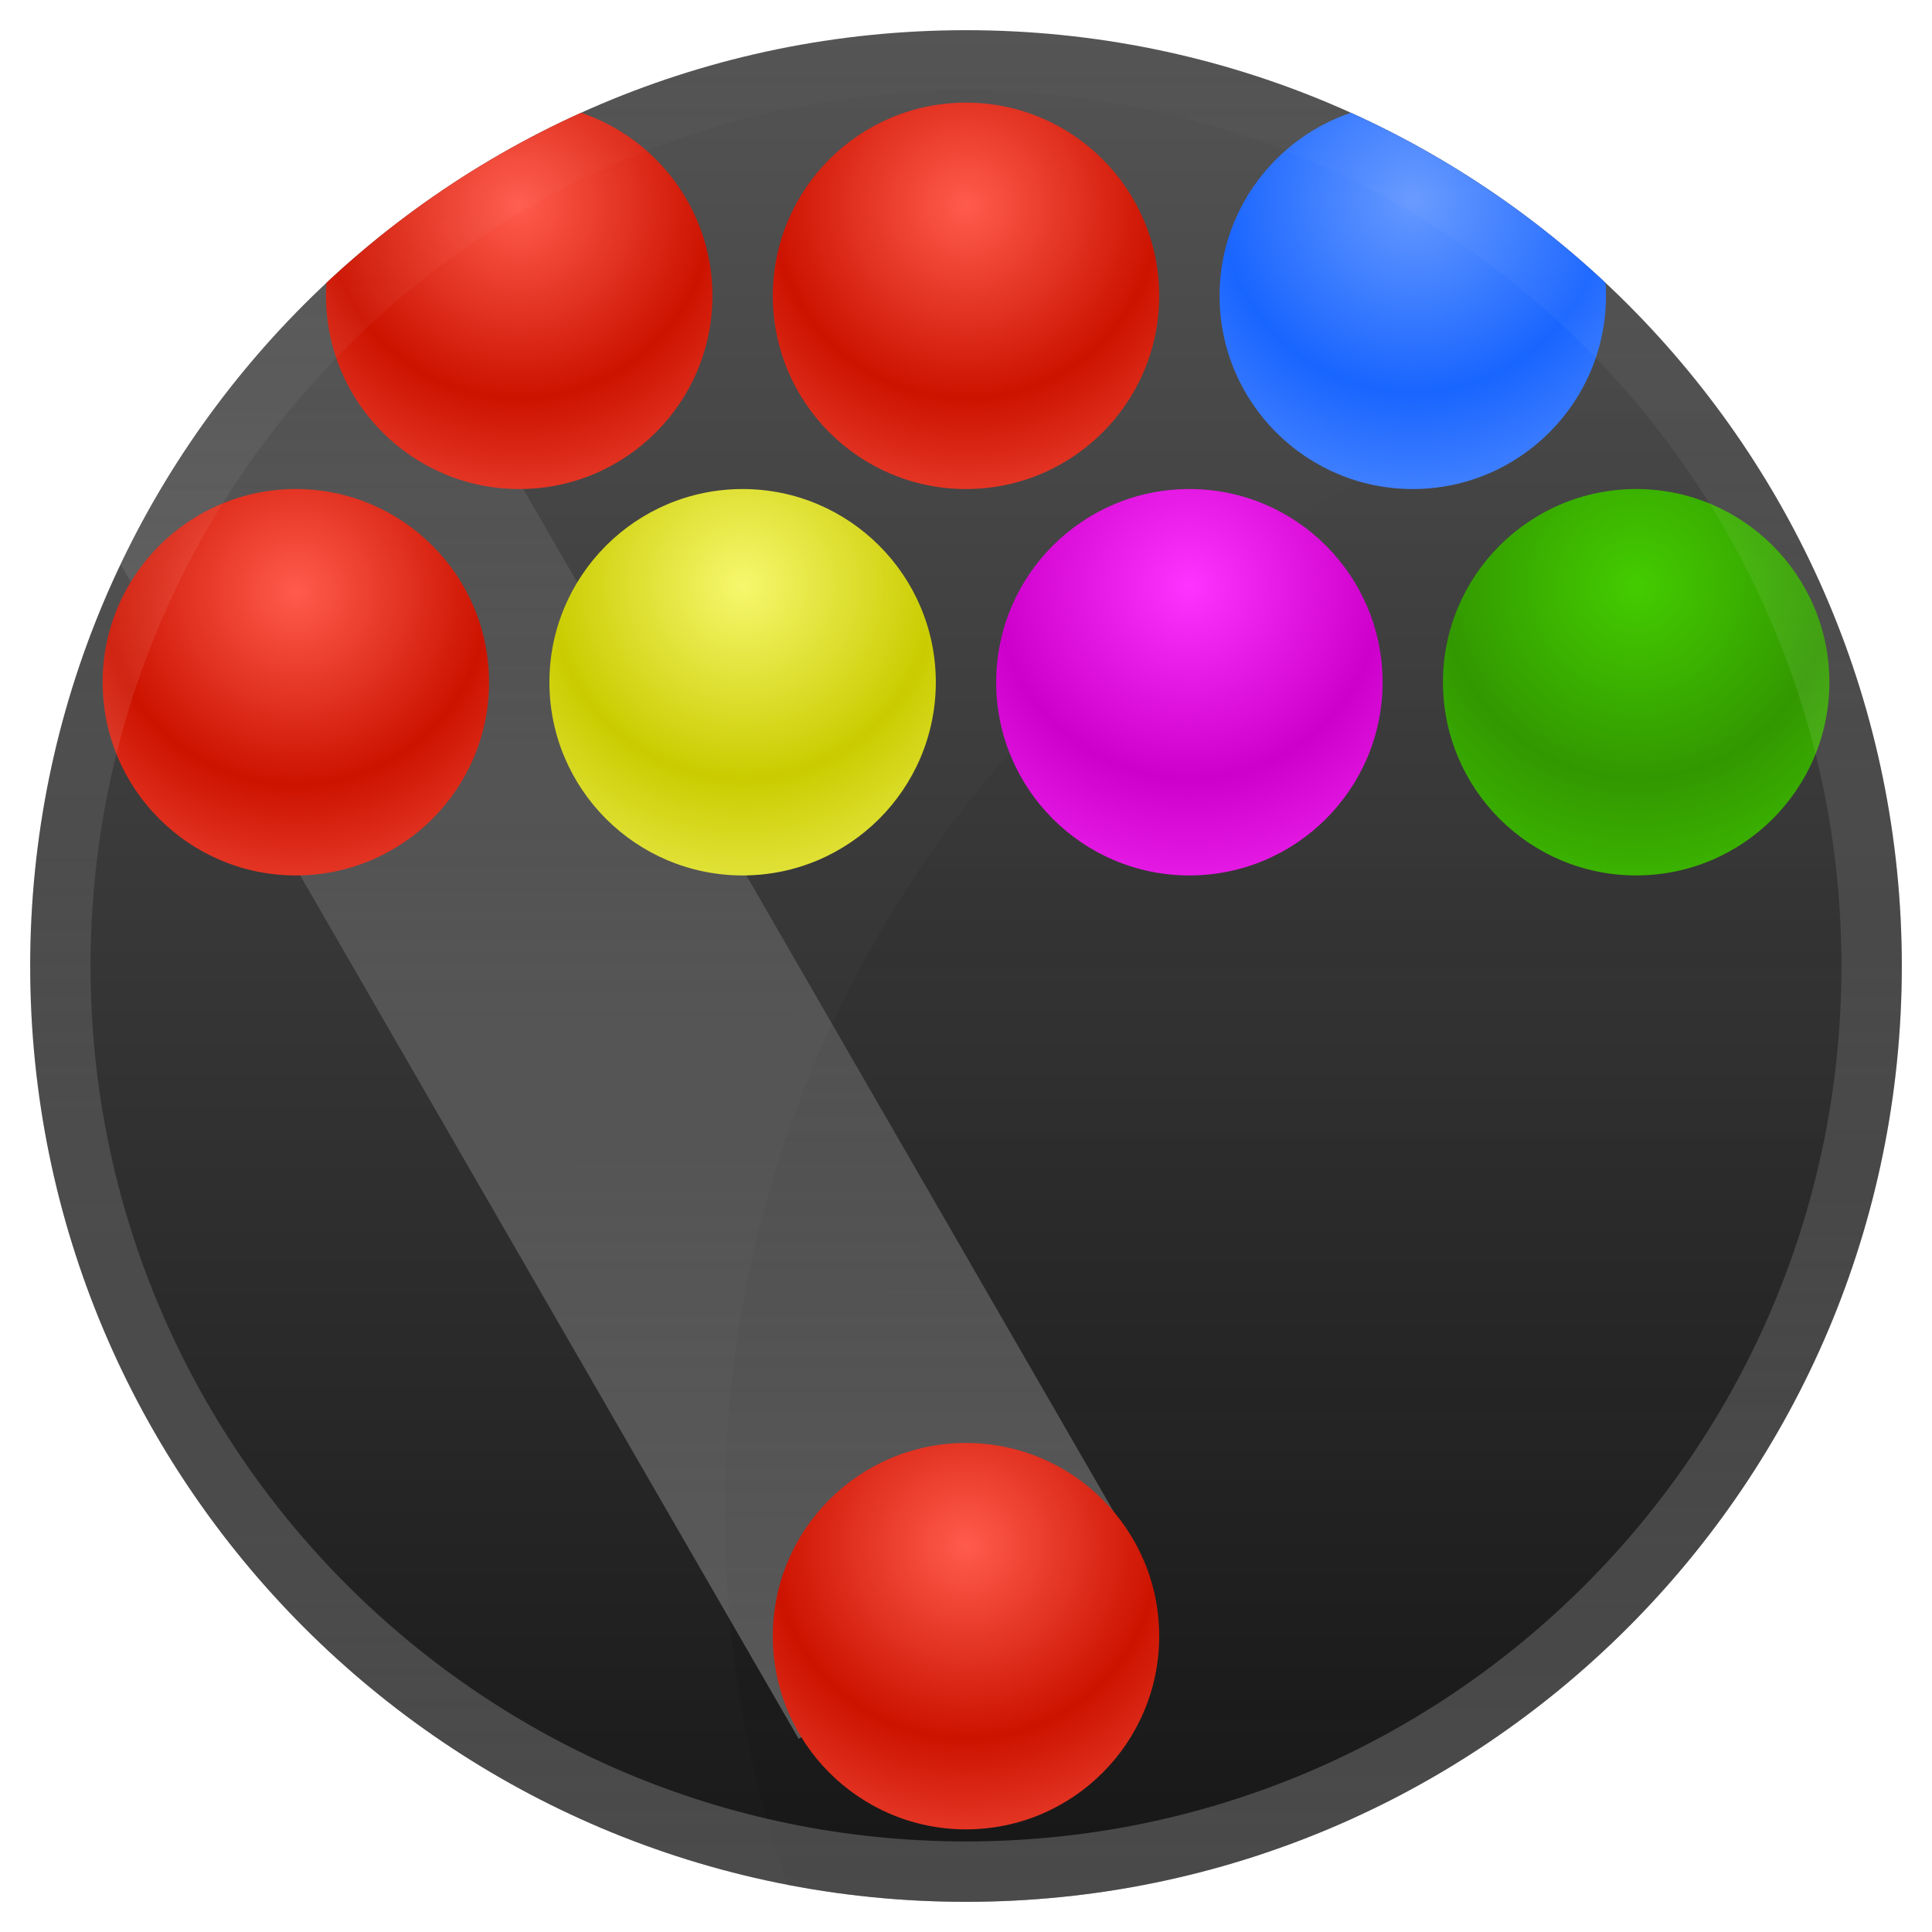
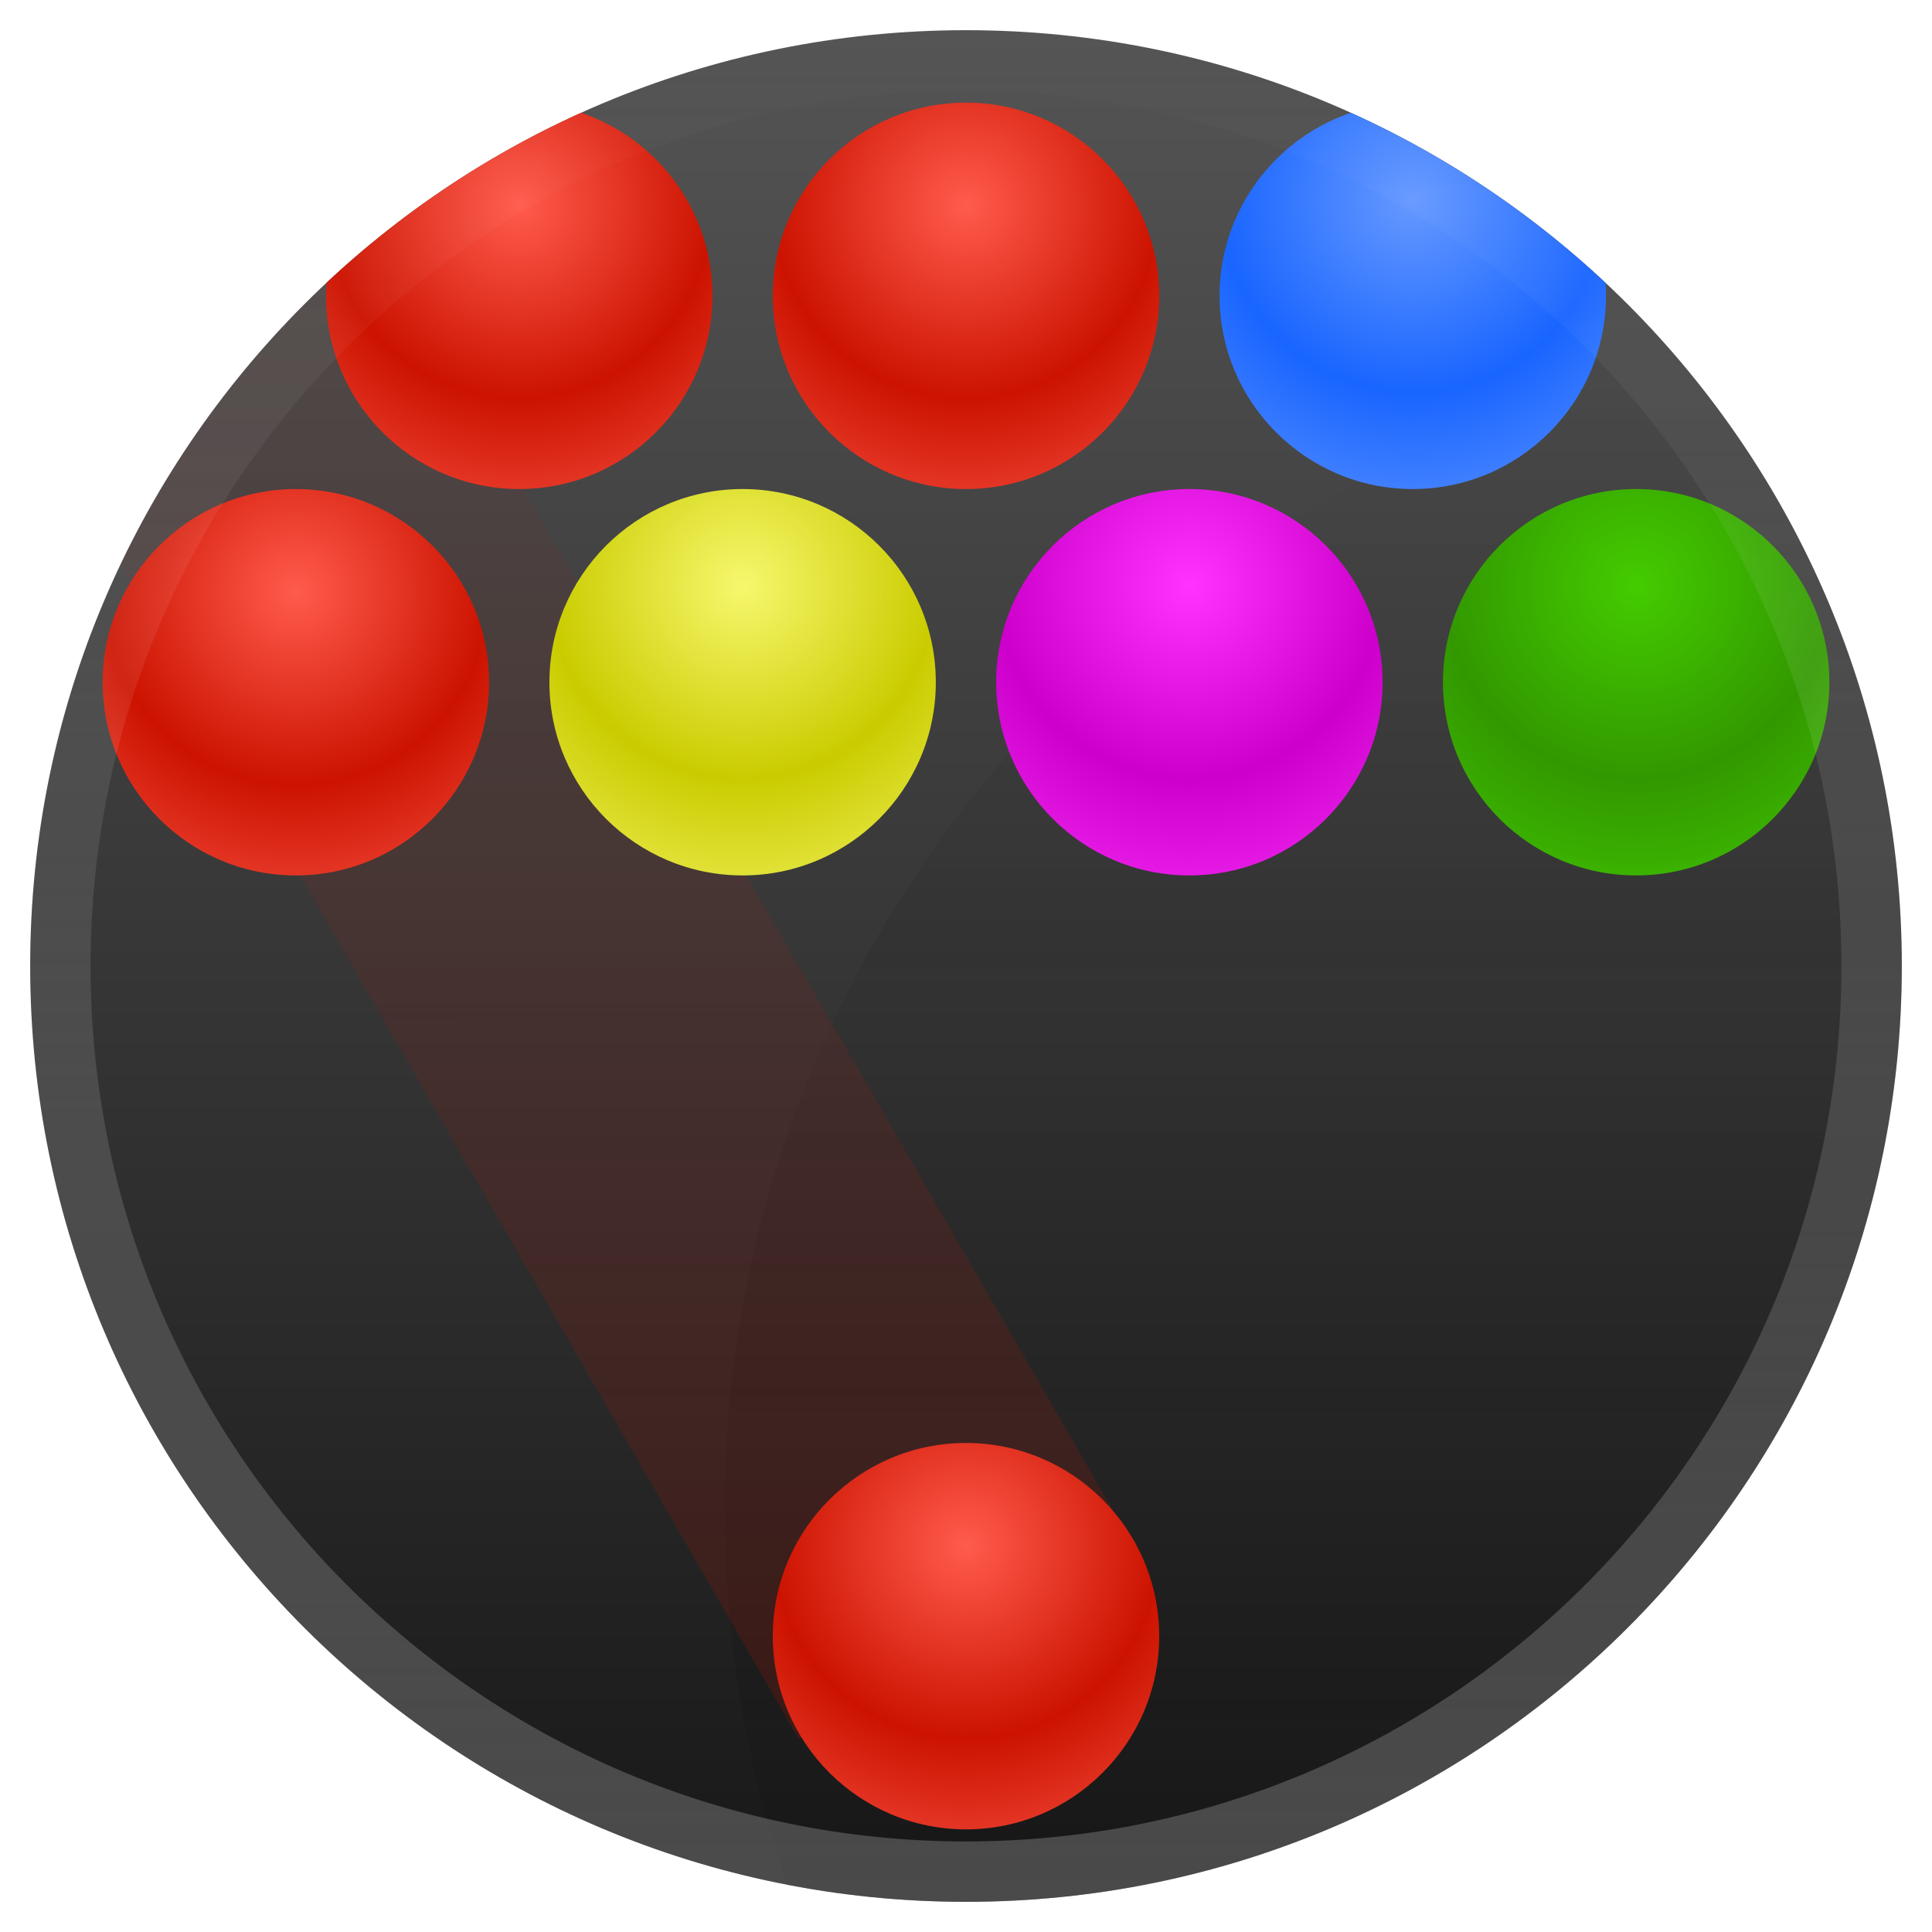
<svg xmlns="http://www.w3.org/2000/svg" xmlns:xlink="http://www.w3.org/1999/xlink" version="1.1" width="128" height="128" id="svg2">
  <defs id="defs4">
    <linearGradient id="linearGradient4641">
      <stop style="stop-color:#1a1a1a;stop-opacity:0.275;" offset="0" id="stop4643" />
      <stop style="stop-color:#000000;stop-opacity:0;" offset="1" id="stop4645" />
    </linearGradient>
    <linearGradient id="linearGradient3911">
      <stop style="stop-color:#ffffff;stop-opacity:0.502;" offset="0" id="stop3913" />
      <stop style="stop-color:#ffffff;stop-opacity:0;" offset="1" id="stop3915" />
    </linearGradient>
    <linearGradient id="linearGradient3865">
      <stop style="stop-color:#171717;stop-opacity:1;" offset="0" id="stop3867" />
      <stop style="stop-color:#555555;stop-opacity:1;" offset="1" id="stop3869" />
    </linearGradient>
    <linearGradient id="linearGradient3855">
      <stop style="stop-color:#6699ff;stop-opacity:1;" offset="0" id="stop3857" />
      <stop id="stop3863" offset="0.5" style="stop-color:#1965ff;stop-opacity:1;" />
      <stop style="stop-color:#6699ff;stop-opacity:1;" offset="1" id="stop3859" />
    </linearGradient>
    <linearGradient id="linearGradient3845">
      <stop style="stop-color:#44cc00;stop-opacity:1;" offset="0" id="stop3847" />
      <stop id="stop3853" offset="0.5" style="stop-color:#329800;stop-opacity:1;" />
      <stop style="stop-color:#44cc00;stop-opacity:1;" offset="1" id="stop3849" />
    </linearGradient>
    <linearGradient id="linearGradient3835">
      <stop style="stop-color:#ff33ff;stop-opacity:1;" offset="0" id="stop3837" />
      <stop id="stop3843" offset="0.5" style="stop-color:#cc00ca;stop-opacity:1;" />
      <stop style="stop-color:#ff33ff;stop-opacity:1;" offset="1" id="stop3839" />
    </linearGradient>
    <linearGradient id="linearGradient3807">
      <stop style="stop-color:#f7f76e;stop-opacity:1;" offset="0" id="stop3809" />
      <stop id="stop3815" offset="0.5" style="stop-color:#cacc00;stop-opacity:1;" />
      <stop style="stop-color:#f7f76e;stop-opacity:1;" offset="1" id="stop3811" />
    </linearGradient>
    <linearGradient id="linearGradient3791">
      <stop style="stop-color:#ff5b4d;stop-opacity:1;" offset="0" id="stop3793" />
      <stop id="stop3799" offset="0.5" style="stop-color:#cc1300;stop-opacity:1;" />
      <stop style="stop-color:#ff5b4d;stop-opacity:1;" offset="1" id="stop3795" />
    </linearGradient>
    <linearGradient id="linearGradient4084">
-       <stop style="stop-color:#ffffff;stop-opacity:0.302;" offset="0" id="stop4086" />
-       <stop style="stop-color:#ffffff;stop-opacity:0;" offset="1" id="stop4088" />
+       <stop style="stop-color:#cc1300;stop-opacity:0.2;" offset="0" id="stop4086" />
+       <stop style="stop-color:#cc1300;stop-opacity:0;" offset="1" id="stop4088" />
    </linearGradient>
    <linearGradient id="linearGradient3798">
      <stop id="stop3800" style="stop-color:#f2cb86;stop-opacity:1" offset="0" />
      <stop id="stop3802" style="stop-color:#f6daa8;stop-opacity:1" offset="1" />
    </linearGradient>
    <linearGradient id="linearGradient3786">
      <stop id="stop3788" style="stop-color:#ececec;stop-opacity:1" offset="0" />
      <stop id="stop3790" style="stop-color:#dfdfdf;stop-opacity:1" offset="1" />
    </linearGradient>
    <linearGradient id="linearGradient3757">
      <stop id="stop3759" style="stop-color:#e1e1e1;stop-opacity:1" offset="0" />
      <stop id="stop3761" style="stop-color:#a6a6a6;stop-opacity:1" offset="1" />
    </linearGradient>
    <linearGradient x1="17" y1="1051.362" x2="8" y2="1042.362" id="linearGradient3028" xlink:href="#linearGradient3798" gradientUnits="userSpaceOnUse" />
    <linearGradient x1="9" y1="0" x2="9" y2="16" id="linearGradient3815" xlink:href="#linearGradient3757" gradientUnits="userSpaceOnUse" gradientTransform="translate(0.25,0.25)" />
    <linearGradient x1="10" y1="15" x2="10" y2="1" id="linearGradient3825" xlink:href="#linearGradient3786" gradientUnits="userSpaceOnUse" />
    <clipPath clipPathUnits="userSpaceOnUse" id="clipPath3993">
      <rect width="15.5" height="15.5" ry="3.75" x="2.65" y="-1.411" id="rect3995" style="fill:#000000;fill-opacity:1;stroke:none" />
    </clipPath>
    <clipPath clipPathUnits="userSpaceOnUse" id="clipPath3997">
      <rect width="15.5" height="15.5" ry="3.75" x="-8.15" y="-1.411" id="rect3999" style="fill:#000000;fill-opacity:1;stroke:none" />
    </clipPath>
    <clipPath clipPathUnits="userSpaceOnUse" id="clipPath4001">
      <rect width="15.5" height="15.5" ry="3.75" x="-4.55" y="-1.411" id="rect4003" style="fill:#000000;fill-opacity:1;stroke:none" />
    </clipPath>
    <clipPath clipPathUnits="userSpaceOnUse" id="clipPath4005">
      <rect width="15.5" height="15.5" ry="3.75" x="-0.95" y="-1.411" id="rect4007" style="fill:#000000;fill-opacity:1;stroke:none" />
    </clipPath>
    <clipPath clipPathUnits="userSpaceOnUse" id="clipPath4009">
      <rect width="15.5" height="15.5" ry="3.75" x="-6.35" y="1.589" id="rect4011" style="fill:#000000;fill-opacity:1;stroke:none" />
    </clipPath>
    <clipPath clipPathUnits="userSpaceOnUse" id="clipPath4013">
      <rect width="15.5" height="15.5" ry="3.75" x="-2.75" y="1.589" id="rect4015" style="fill:#000000;fill-opacity:1;stroke:none" />
    </clipPath>
    <clipPath clipPathUnits="userSpaceOnUse" id="clipPath4017">
      <rect width="15.5" height="15.5" ry="3.75" x="0.85" y="1.589" id="rect4019" style="fill:#000000;fill-opacity:1;stroke:none" />
    </clipPath>
    <linearGradient xlink:href="#linearGradient4084" id="linearGradient4090" x1="10.864" y1="18.078" x2="18.864" y2="4.222" gradientUnits="userSpaceOnUse" gradientTransform="translate(-8.471798,1.777945)" />
    <radialGradient xlink:href="#linearGradient3807" id="radialGradient3813" cx="3.5" cy="2.125" fx="3.5" fy="2.125" r="1.5" gradientUnits="userSpaceOnUse" gradientTransform="matrix(2,-4.8611449e-8,4.8611446e-8,2,-3.5,-2.5)" />
    <radialGradient xlink:href="#linearGradient3835" id="radialGradient3841" cx="3.5" cy="2.125" fx="3.5" fy="2.125" r="1.5" gradientUnits="userSpaceOnUse" gradientTransform="matrix(2,-1.0138921e-7,1.0138921e-7,2,-3.5,-2.499999)" />
    <radialGradient xlink:href="#linearGradient3845" id="radialGradient3851" cx="3.5" cy="2.125" fx="3.5" fy="2.125" r="1.5" gradientUnits="userSpaceOnUse" gradientTransform="matrix(2,-1.0138895e-7,1.0138896e-7,2,-3.5,-2.499999)" />
    <radialGradient xlink:href="#linearGradient3855" id="radialGradient3861" cx="3.5" cy="1.75" fx="3.5" fy="1.75" r="1.5" gradientUnits="userSpaceOnUse" gradientTransform="matrix(2,-4.2708439e-8,4.2708439e-8,2,-3.5,-1.75)" />
    <clipPath clipPathUnits="userSpaceOnUse" id="clipPath3883">
      <rect clip-path="none" width="15.5" height="15.5" ry="7.75" x="3.95" y="0.25" id="rect3885" style="fill:#339900;fill-opacity:0.383;stroke:none" />
    </clipPath>
    <clipPath clipPathUnits="userSpaceOnUse" id="clipPath3887">
      <rect clip-path="none" width="14.531" height="14.531" ry="7.266" x="-7.234" y="0.438" id="rect3889" style="fill:#339900;fill-opacity:0.383;stroke:none" />
    </clipPath>
    <clipPath clipPathUnits="userSpaceOnUse" id="clipPath3891">
      <rect clip-path="none" width="15.5" height="15.5" ry="7.75" x="0.25" y="0.25" id="rect3893" style="fill:#339900;fill-opacity:0.383;stroke:none" transform="matrix(0.8660254,0.5,-0.5,0.8660254,0,0)" />
    </clipPath>
    <linearGradient xlink:href="#linearGradient3911" id="linearGradient3917" x1="16" y1="16" x2="16" y2="0" gradientUnits="userSpaceOnUse" />
    <linearGradient xlink:href="#linearGradient4084" id="linearGradient4047" gradientUnits="userSpaceOnUse" gradientTransform="translate(-8.471798,1.777945)" x1="10.864" y1="18.078" x2="18.864" y2="4.222" />
    <radialGradient xlink:href="#linearGradient3855" id="radialGradient4051" gradientUnits="userSpaceOnUse" gradientTransform="matrix(2,-4.2708439e-8,4.2708439e-8,2,-3.5,-1.75)" cx="3.5" cy="1.75" fx="3.5" fy="1.75" r="1.5" />
    <linearGradient xlink:href="#linearGradient4084" id="linearGradient4559" gradientUnits="userSpaceOnUse" gradientTransform="translate(-8.471798,1.777945)" x1="10.864" y1="18.078" x2="18.864" y2="4.222" />
    <radialGradient xlink:href="#linearGradient3855" id="radialGradient4563" gradientUnits="userSpaceOnUse" gradientTransform="matrix(2,-4.2708439e-8,4.2708439e-8,2,-3.5,-1.75)" cx="3.5" cy="1.75" fx="3.5" fy="1.75" r="1.5" />
    <linearGradient xlink:href="#linearGradient3865" id="linearGradient4021" gradientUnits="userSpaceOnUse" x1="18" y1="16" x2="18" y2="0" />
    <linearGradient xlink:href="#linearGradient4641" id="linearGradient4647" x1="14" y1="16" x2="14" y2="-3" gradientUnits="userSpaceOnUse" />
    <linearGradient xlink:href="#linearGradient4084" id="linearGradient4653" gradientUnits="userSpaceOnUse" gradientTransform="translate(-8.471798,1.777945)" x1="10.864" y1="18.078" x2="18.864" y2="4.222" />
    <clipPath clipPathUnits="userSpaceOnUse" id="clipPath4657">
      <rect clip-path="none" width="15.5" height="15.5" ry="7.75" x="-5.75" y="-5.75" id="rect4659" style="fill:#c73fbf;fill-opacity:0.494;stroke:none" />
    </clipPath>
-     <linearGradient xlink:href="#linearGradient4641" id="linearGradient5020" gradientUnits="userSpaceOnUse" x1="14" y1="16" x2="14" y2="-3" />
-     <linearGradient xlink:href="#linearGradient4084" id="linearGradient5022" gradientUnits="userSpaceOnUse" gradientTransform="translate(-8.471798,1.777945)" x1="10.864" y1="18.078" x2="18.864" y2="4.222" />
-     <radialGradient xlink:href="#linearGradient3855" id="radialGradient5026" gradientUnits="userSpaceOnUse" gradientTransform="matrix(2,-4.2708439e-8,4.2708439e-8,2,-3.5,-1.75)" cx="3.5" cy="1.75" fx="3.5" fy="1.75" r="1.5" />
-     <radialGradient xlink:href="#linearGradient3791" id="radialGradient5378" gradientUnits="userSpaceOnUse" gradientTransform="matrix(2,-1.8026347e-8,1.8026346e-8,2,-3.5,-1.796875)" cx="3.5" cy="1.797" fx="3.5" fy="1.797" r="1.5" />
+     <radialGradient xlink:href="#linearGradient3791" id="radialGradient4350" gradientUnits="userSpaceOnUse" gradientTransform="matrix(2,-1.8026347e-8,1.8026346e-8,2,-3.5,-1.796875)" cx="3.5" cy="1.797" fx="3.5" fy="1.797" r="1.5" />
  </defs>
  <g id="g4771" transform="scale(8,8)">
    <rect clip-path="none" width="15.5" height="15.5" ry="7.75" x="0.25" y="0.25" id="rect3038" style="fill:url(#linearGradient4021);fill-opacity:1;stroke:none" />
-     <path clip-path="url(#clipPath4657)" transform="translate(6,6)" d="M 19,6.5 C 19,11.747 14.747,16 9.5,16 4.253,16 0,11.747 0,6.5 0,1.253 4.253,-3 9.5,-3 14.747,-3 19,1.253 19,6.5 z" id="path3235" style="fill:url(#linearGradient5020);fill-opacity:1;stroke:none" />
+     <path clip-path="url(#clipPath4657)" transform="translate(6,6)" d="M 19,6.5 C 19,11.747 14.747,16 9.5,16 4.253,16 0,11.747 0,6.5 0,1.253 4.253,-3 9.5,-3 14.747,-3 19,1.253 19,6.5 z" id="path3235" style="fill:url(#linearGradient4647);fill-opacity:1;stroke:none" />
    <rect clip-path="none" width="16" height="16" ry="0" x="0" y="0" id="rect3938" style="fill:#000000;fill-opacity:0;stroke:none" />
-     <rect clip-path="url(#clipPath3891)" transform="matrix(0.8660254,-0.5,0.5,0.8660254,-2.0602131e-7,3.4034962e-7)" ry="0" y="-0.222" x="-1.472" height="16" width="3.2" id="rect4082" style="fill:url(#linearGradient5022);fill-opacity:1;stroke:none" />
-     <path clip-path="none" transform="matrix(1.066667,0,0,1.066667,4.266667,-0.216667)" style="fill:url(#radialGradient5378);fill-opacity:1;stroke:none" id="path3950" d="M 5,2.5 C 5,3.328 4.328,4 3.5,4 2.672,4 2,3.328 2,2.5 2,1.672 2.672,1 3.5,1 4.328,1 5,1.672 5,2.5 z" />
+     <rect clip-path="url(#clipPath3891)" transform="matrix(0.8660254,-0.5,0.5,0.8660254,-2.0602131e-7,3.4034962e-7)" ry="0" y="-0.222" x="-1.472" height="16" width="3.2" id="rect4082" style="fill:url(#linearGradient4653);fill-opacity:1;stroke:none" />
+     <path clip-path="none" transform="matrix(1.066667,0,0,1.066667,4.266667,-0.216667)" style="fill:url(#radialGradient4350);fill-opacity:1;stroke:none" id="path3950" d="M 5,2.5 C 5,3.328 4.328,4 3.5,4 2.672,4 2,3.328 2,2.5 2,1.672 2.672,1 3.5,1 4.328,1 5,1.672 5,2.5 z" />
    <path clip-path="none" transform="matrix(1.066667,0,0,1.066667,2.416667,2.983333)" style="fill:url(#radialGradient3813);fill-opacity:1;stroke:none" id="path3943" d="M 5,2.5 C 5,3.328 4.328,4 3.5,4 2.672,4 2,3.328 2,2.5 2,1.672 2.672,1 3.5,1 4.328,1 5,1.672 5,2.5 z" />
    <path clip-path="none" d="M 5,2.5 C 5,3.328 4.328,4 3.5,4 2.672,4 2,3.328 2,2.5 2,1.672 2.672,1 3.5,1 4.328,1 5,1.672 5,2.5 z" id="path3956" style="fill:url(#radialGradient3841);fill-opacity:1;stroke:none" transform="matrix(1.066667,0,0,1.066667,6.116667,2.983333)" />
    <path clip-path="none" transform="matrix(1.066667,0,0,1.066667,9.816667,2.983333)" style="fill:url(#radialGradient3851);fill-opacity:1;stroke:none" id="path3954" d="M 5,2.5 C 5,3.328 4.328,4 3.5,4 2.672,4 2,3.328 2,2.5 2,1.672 2.672,1 3.5,1 4.328,1 5,1.672 5,2.5 z" />
-     <path clip-path="url(#clipPath3887)" d="M 5,2.5 C 5,3.328 4.328,4 3.5,4 2.672,4 2,3.328 2,2.5 2,1.672 2.672,1 3.5,1 4.328,1 5,1.672 5,2.5 z" id="path3945" style="fill:url(#radialGradient5026);fill-opacity:1;stroke:none" transform="matrix(1.066667,0,0,1.066667,7.966667,-0.216667)" />
+     <path clip-path="url(#clipPath3887)" d="M 5,2.5 C 5,3.328 4.328,4 3.5,4 2.672,4 2,3.328 2,2.5 2,1.672 2.672,1 3.5,1 4.328,1 5,1.672 5,2.5 z" id="path3945" style="fill:url(#radialGradient4563);fill-opacity:1;stroke:none" transform="matrix(1.066667,0,0,1.066667,7.966667,-0.216667)" />
    <use clip-path="url(#clipPath3883)" height="16" width="16" transform="translate(-3.7,0)" id="use3801" xlink:href="#path3950" y="0" x="0" />
    <use height="16" width="16" transform="translate(-5.55,3.2)" id="use3803" xlink:href="#path3950" y="0" x="0" />
    <use height="16" width="16" transform="translate(0,11.1)" id="use3805" xlink:href="#path3950" y="0" x="0" />
    <path d="m 15.5,8 c 0,4.142 -3.358,7.5 -7.5,7.5 C 3.858,15.5 0.5,12.142 0.5,8 0.5,3.858 3.858,0.5 8,0.5 c 4.142,0 7.5,3.358 7.5,7.5 z" id="path3909" style="fill:none;stroke:url(#linearGradient3917);stroke-width:0.5;stroke-linecap:round;stroke-linejoin:round;stroke-miterlimit:4;stroke-opacity:0.446;stroke-dasharray:none;stroke-dashoffset:0" />
  </g>
</svg>
